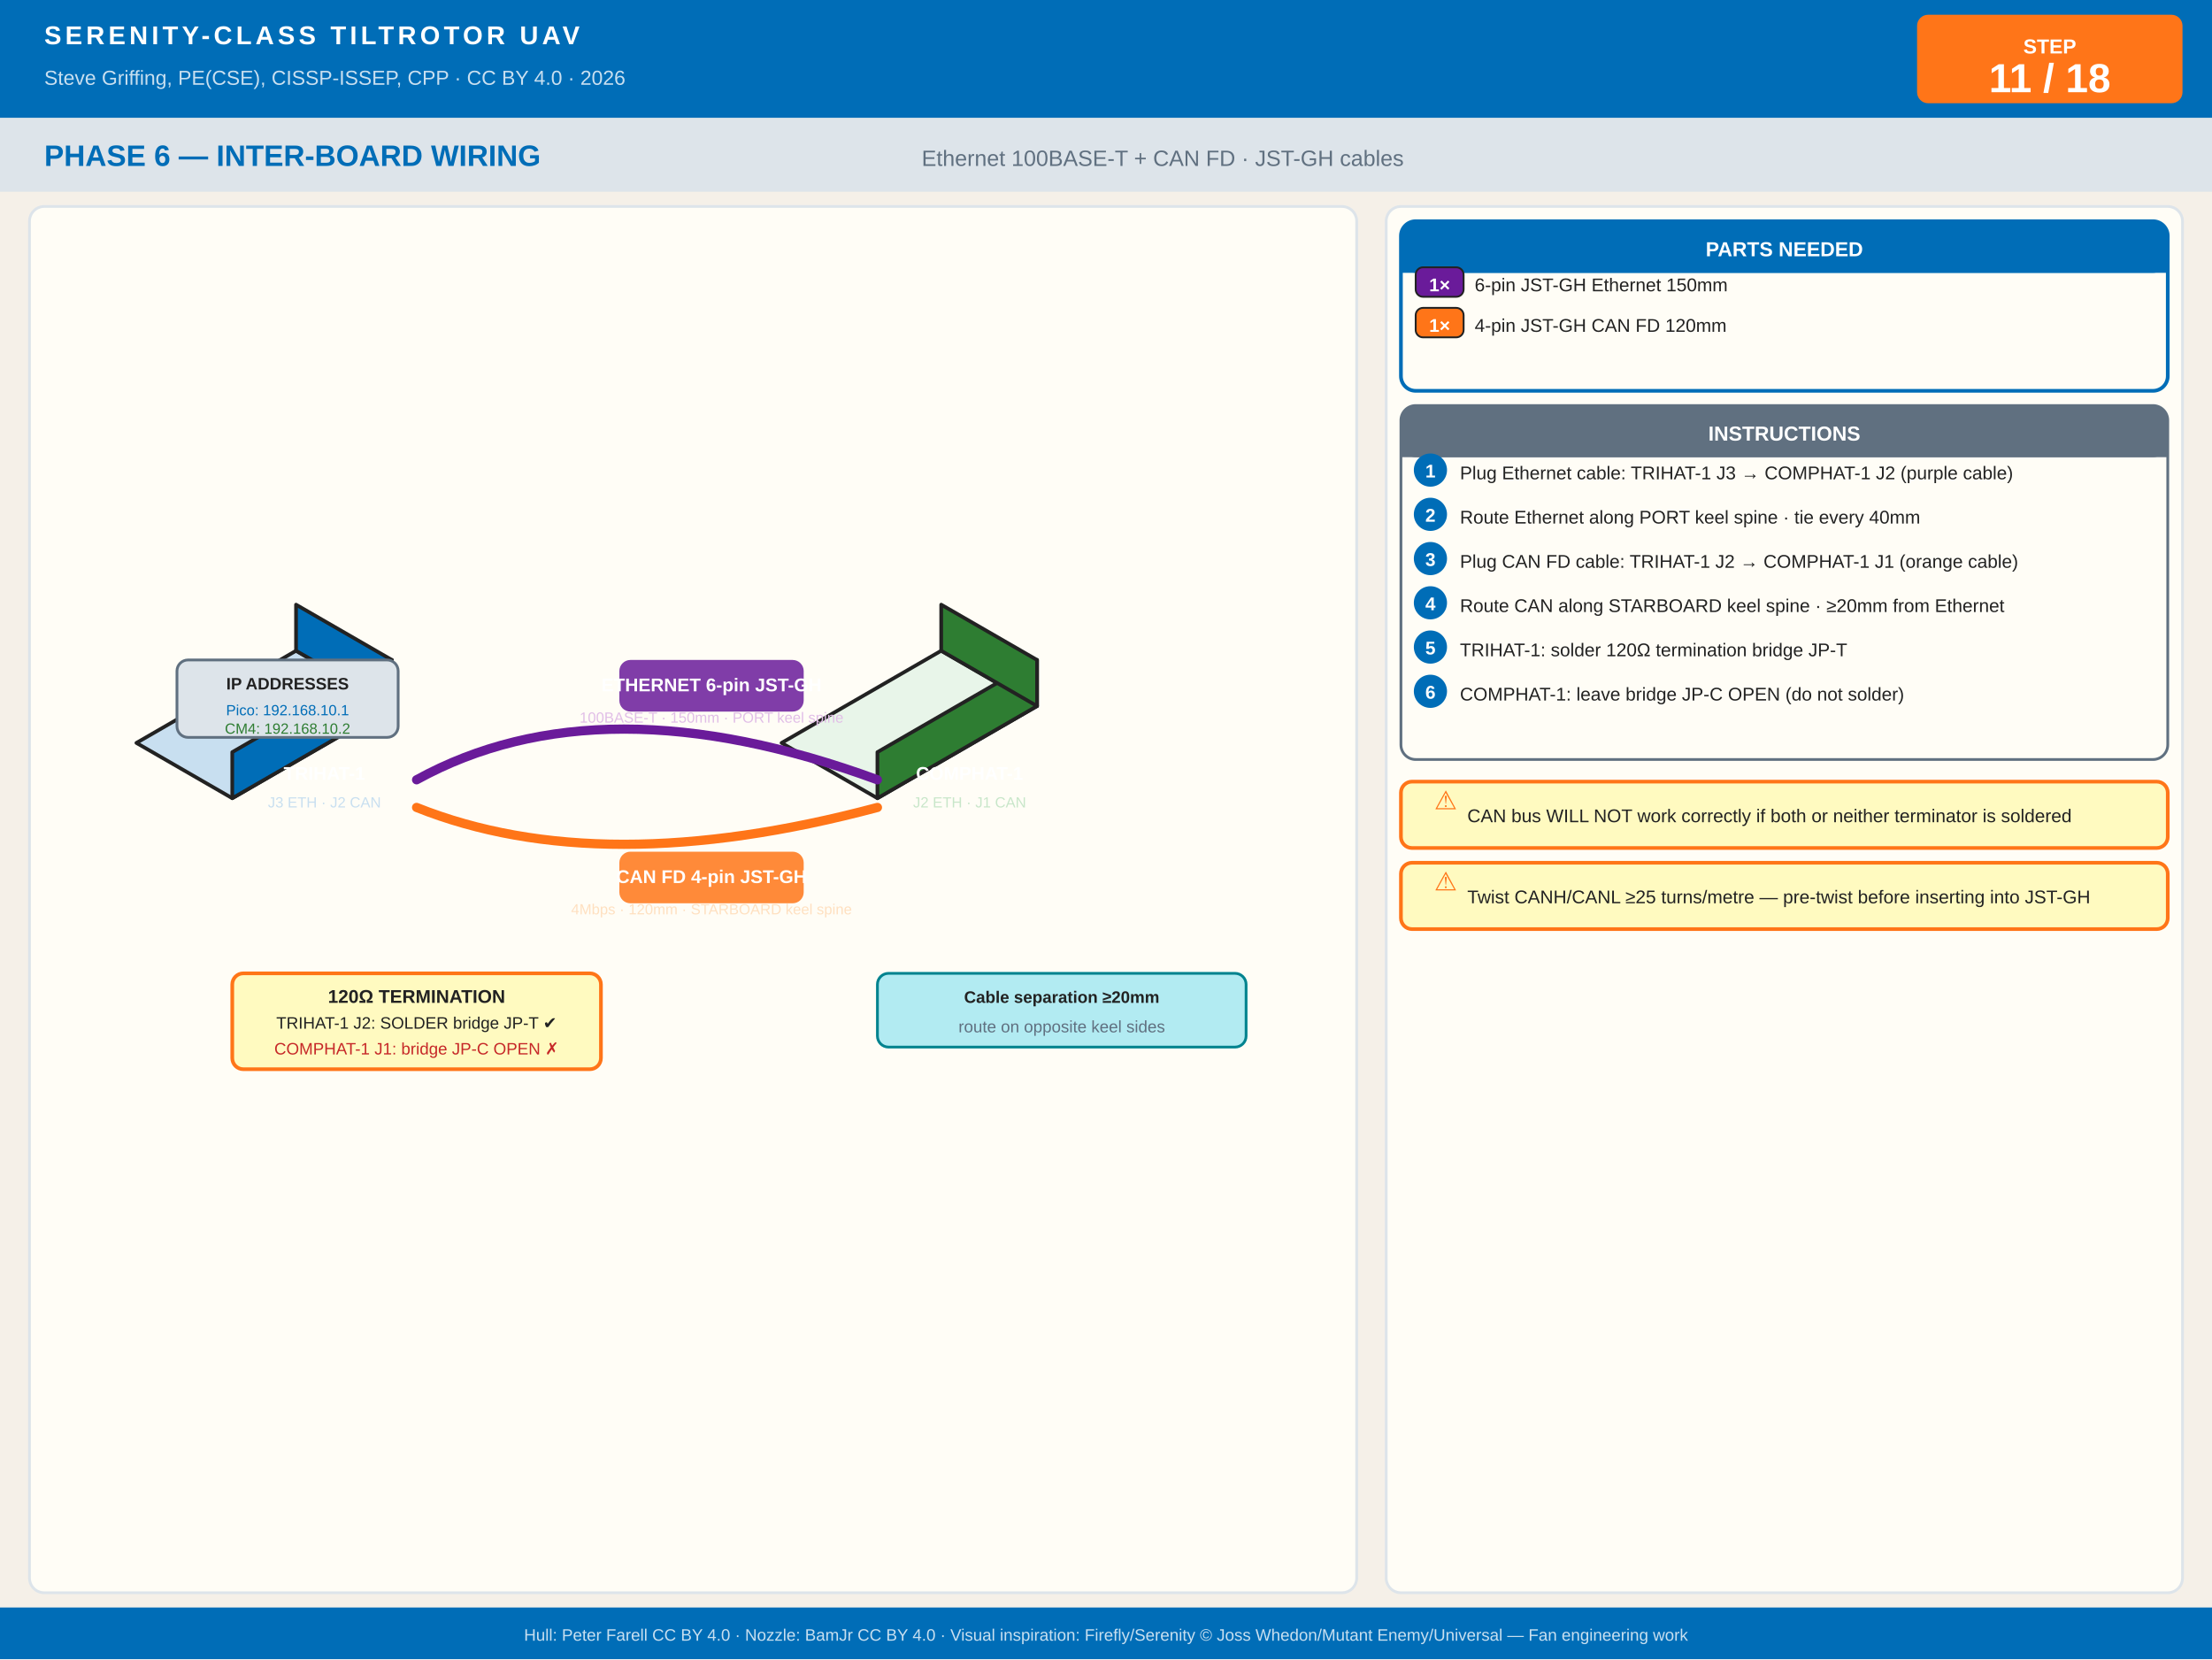
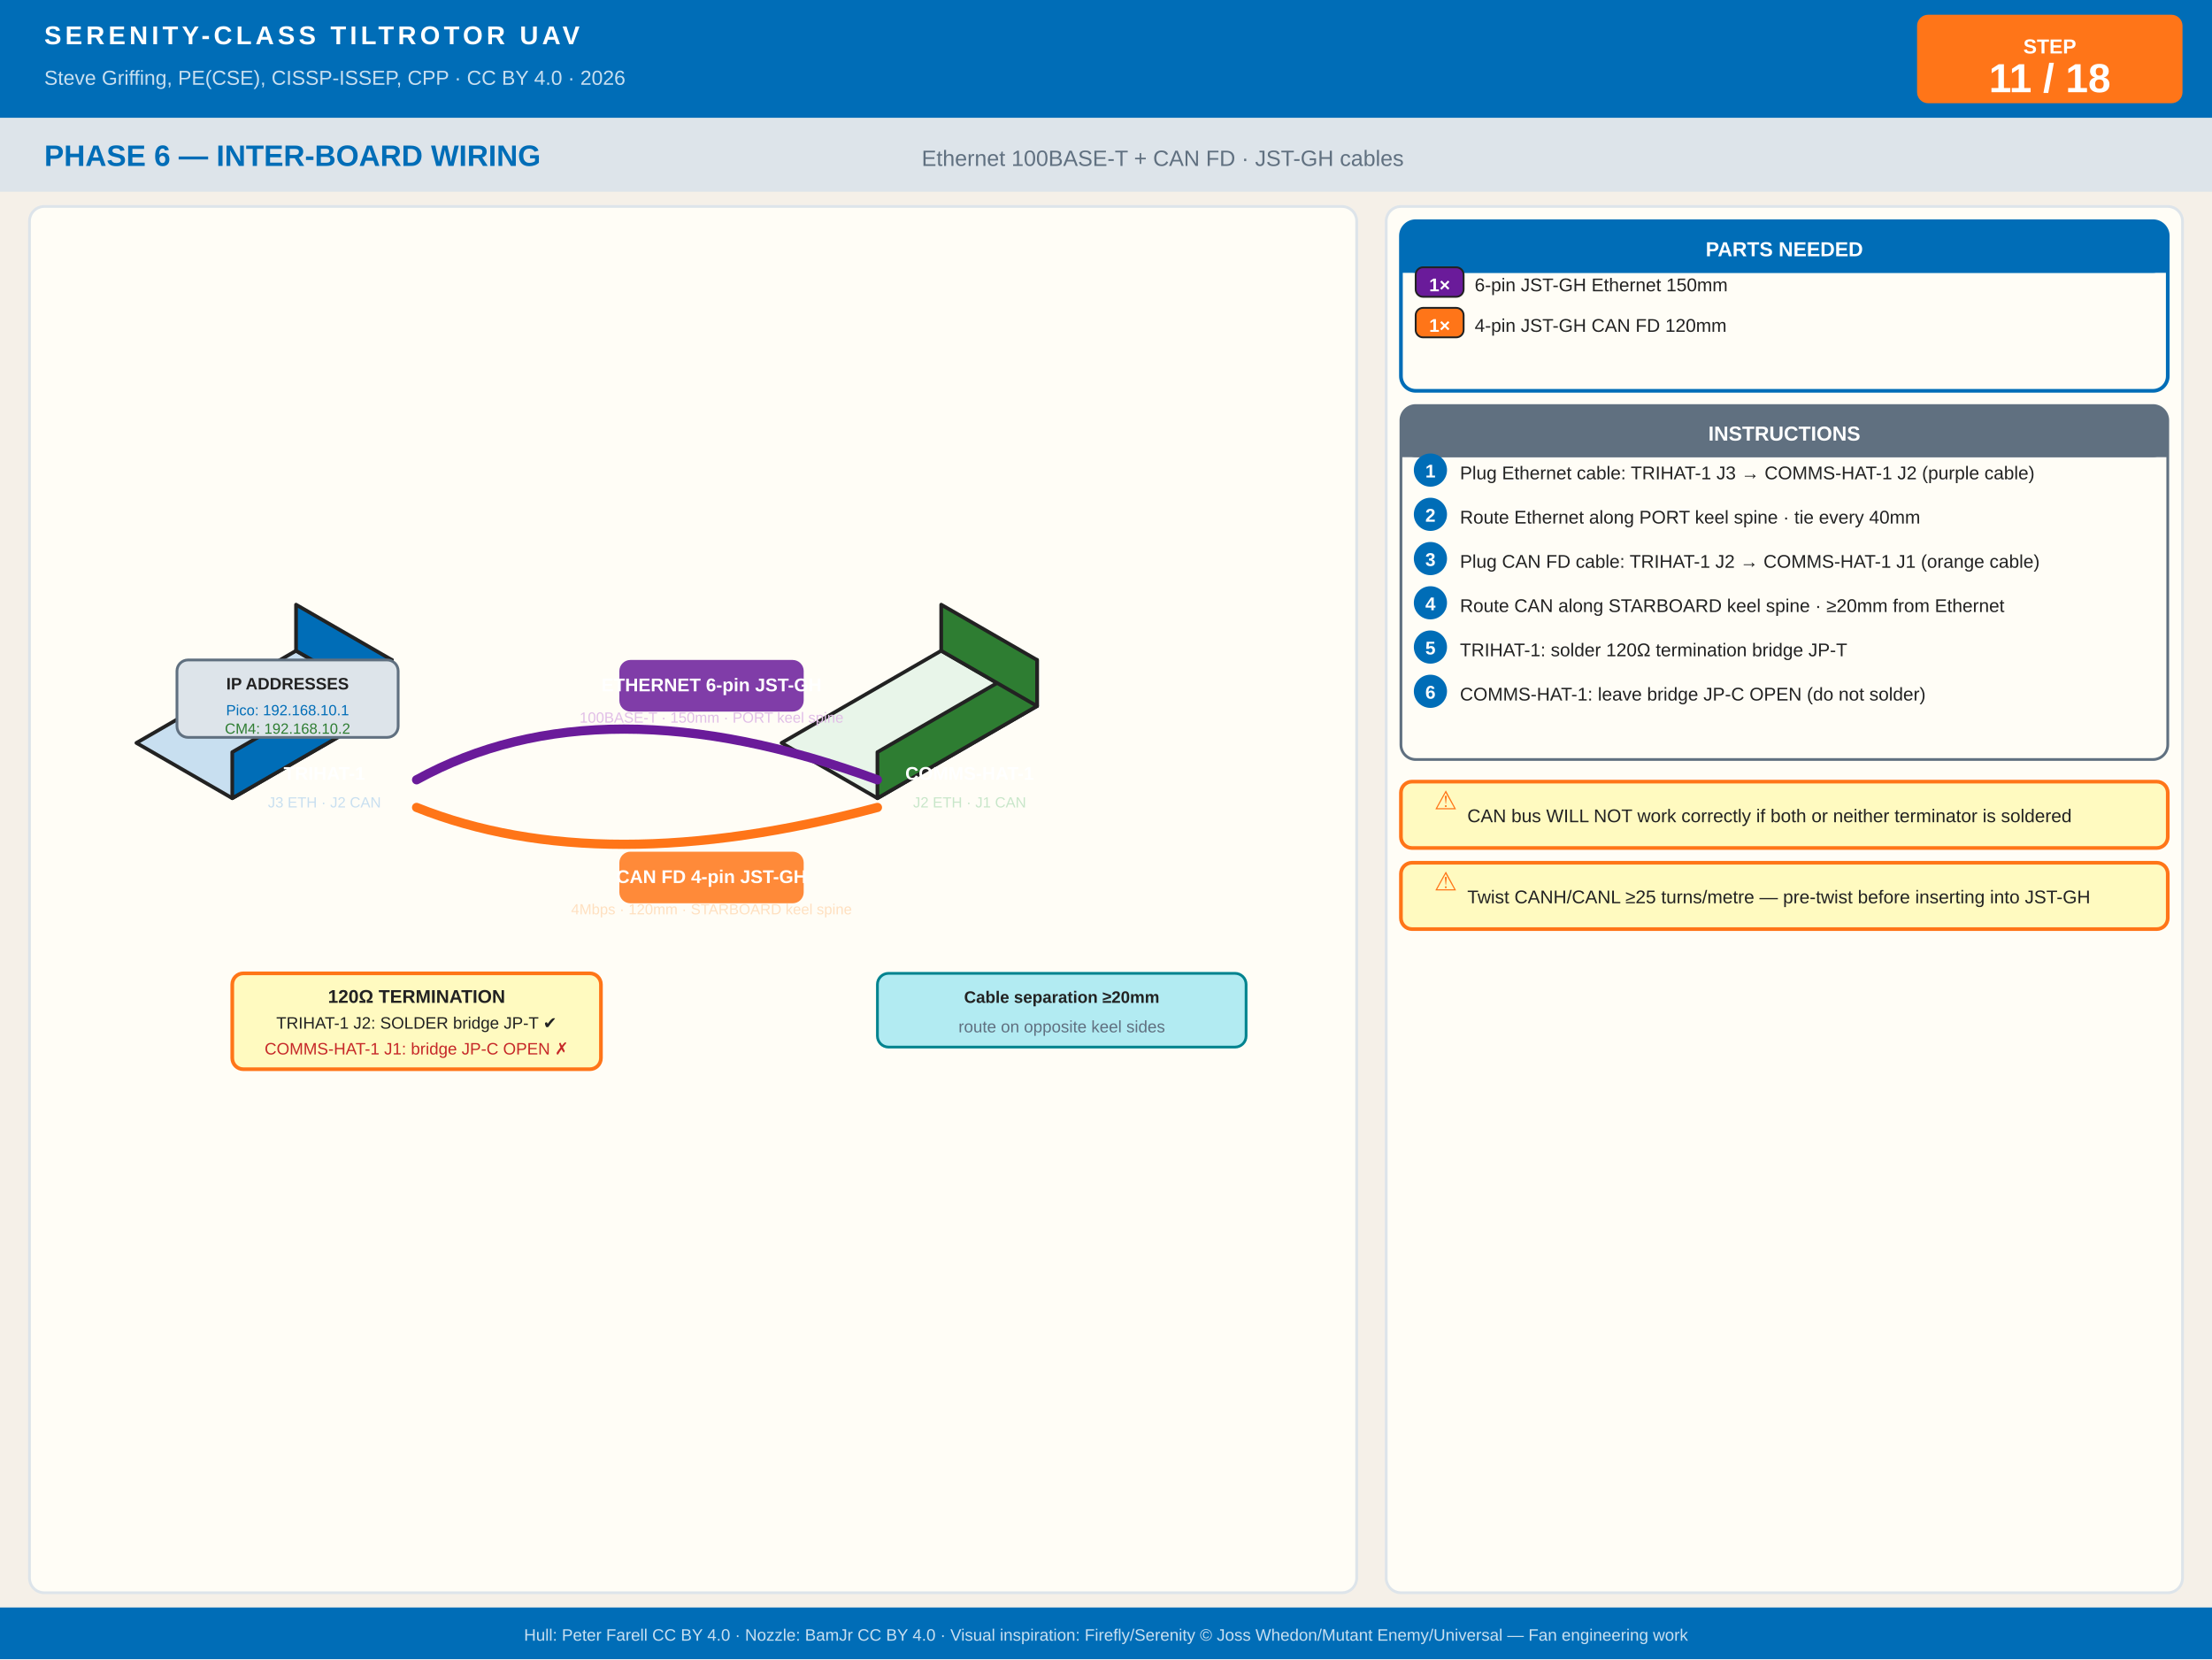
<svg xmlns="http://www.w3.org/2000/svg" viewBox="0 0 1200 900" width="1200" height="900">
  <rect width="1200" height="900" fill="#f5f0e8" />
  <rect x="0" y="0" width="1200" height="64" fill="#006db7" />
  <text x="24" y="24" font-family="'Arial','Helvetica',sans-serif" font-weight="bold" font-size="14" fill="#ffffff" letter-spacing="2">SERENITY-CLASS TILTROTOR UAV</text>
  <text x="24" y="46" font-family="'Arial','Helvetica',sans-serif" font-size="11" fill="#c8dff0">Steve Griffing, PE(CSE), CISSP-ISSEP, CPP · CC BY 4.0 · 2026</text>
  <rect x="1040" y="8" width="144" height="48" rx="6" fill="#ff7518" />
  <text x="1112" y="29" text-anchor="middle" font-family="'Arial','Helvetica',sans-serif" font-weight="bold" font-size="11" fill="#ffffff">STEP</text>
  <text x="1112" y="50" text-anchor="middle" font-family="'Arial','Helvetica',sans-serif" font-weight="bold" font-size="22" fill="#ffffff">11 / 18</text>
  <rect x="0" y="64" width="1200" height="40" fill="#dde4ea" rx="0" />
  <text x="24" y="90" font-family="'Arial','Helvetica',sans-serif" font-weight="bold" font-size="16" fill="#006db7">PHASE 6 — INTER-BOARD WIRING</text>
  <text x="500" y="90" font-family="'Arial','Helvetica',sans-serif" font-size="12" fill="#607080">Ethernet 100BASE-T + CAN FD · JST-GH cables</text>
  <rect x="0" y="872" width="1200" height="28" fill="#006db7" />
  <text x="600" y="890" text-anchor="middle" font-family="'Arial','Helvetica',sans-serif" font-size="9" fill="#c8dff0">Hull: Peter Farell CC BY 4.0 · Nozzle: BamJr CC BY 4.0 · Visual inspiration: Firefly/Serenity © Joss Whedon/Mutant Enemy/Universal — Fan engineering work</text>
  <rect x="16" y="112" width="720" height="752" rx="8" fill="#fffdf6" stroke="#dde4ea" stroke-width="1.5" />
  <rect x="752" y="112" width="432" height="752" rx="8" fill="#fffdf6" stroke="#dde4ea" stroke-width="1.5" />
  <rect x="760" y="120" width="416" height="92" rx="8" fill="#fffdf6" stroke="#006db7" stroke-width="2" />
  <rect x="760" y="120" width="416" height="28" rx="8" fill="#006db7" />
  <rect x="760" y="136" width="416" height="12" fill="#006db7" />
  <text x="968" y="139" text-anchor="middle" font-family="'Arial','Helvetica',sans-serif" font-weight="bold" font-size="11" fill="#ffffff">PARTS NEEDED</text>
  <rect x="768" y="145" width="26" height="16" rx="4" fill="#6a1b9a" stroke="#222222" stroke-width="1" />
  <text x="781" y="158" text-anchor="middle" font-family="'Arial','Helvetica',sans-serif" font-weight="bold" font-size="10" fill="#ffffff">1×</text>
  <text x="800" y="158" font-family="'Arial','Helvetica',sans-serif" font-size="10" fill="#222222">6-pin JST-GH Ethernet 150mm</text>
  <rect x="768" y="167" width="26" height="16" rx="4" fill="#ff7518" stroke="#222222" stroke-width="1" />
  <text x="781" y="180" text-anchor="middle" font-family="'Arial','Helvetica',sans-serif" font-weight="bold" font-size="10" fill="#ffffff">1×</text>
  <text x="800" y="180" font-family="'Arial','Helvetica',sans-serif" font-size="10" fill="#222222">4-pin JST-GH CAN FD 120mm</text>
  <rect x="760" y="220" width="416" height="192" rx="8" fill="#fffdf6" stroke="#607080" stroke-width="1.5" />
  <rect x="760" y="220" width="416" height="28" rx="8" fill="#607080" />
  <rect x="760" y="236" width="416" height="12" fill="#607080" />
  <text x="968" y="239" text-anchor="middle" font-family="'Arial','Helvetica',sans-serif" font-weight="bold" font-size="11" fill="#ffffff">INSTRUCTIONS</text>
  <circle cx="776" cy="255" r="9" fill="#006db7" />
  <text x="776" y="259" text-anchor="middle" font-family="'Arial','Helvetica',sans-serif" font-weight="bold" font-size="10" fill="#ffffff">1</text>
-   <text x="792" y="260" font-family="'Arial','Helvetica',sans-serif" font-size="10" fill="#222222">Plug Ethernet cable: TRIHAT-1 J3 → COMPHAT-1 J2 (purple cable)</text>
+   <text x="792" y="260" font-family="'Arial','Helvetica',sans-serif" font-size="10" fill="#222222">Plug Ethernet cable: TRIHAT-1 J3 → COMMS-HAT-1 J2 (purple cable)</text>
  <circle cx="776" cy="279" r="9" fill="#006db7" />
  <text x="776" y="283" text-anchor="middle" font-family="'Arial','Helvetica',sans-serif" font-weight="bold" font-size="10" fill="#ffffff">2</text>
  <text x="792" y="284" font-family="'Arial','Helvetica',sans-serif" font-size="10" fill="#222222">Route Ethernet along PORT keel spine · tie every 40mm</text>
  <circle cx="776" cy="303" r="9" fill="#006db7" />
  <text x="776" y="307" text-anchor="middle" font-family="'Arial','Helvetica',sans-serif" font-weight="bold" font-size="10" fill="#ffffff">3</text>
-   <text x="792" y="308" font-family="'Arial','Helvetica',sans-serif" font-size="10" fill="#222222">Plug CAN FD cable: TRIHAT-1 J2 → COMPHAT-1 J1 (orange cable)</text>
+   <text x="792" y="308" font-family="'Arial','Helvetica',sans-serif" font-size="10" fill="#222222">Plug CAN FD cable: TRIHAT-1 J2 → COMMS-HAT-1 J1 (orange cable)</text>
  <circle cx="776" cy="327" r="9" fill="#006db7" />
  <text x="776" y="331" text-anchor="middle" font-family="'Arial','Helvetica',sans-serif" font-weight="bold" font-size="10" fill="#ffffff">4</text>
  <text x="792" y="332" font-family="'Arial','Helvetica',sans-serif" font-size="10" fill="#222222">Route CAN along STARBOARD keel spine · ≥20mm from Ethernet</text>
  <circle cx="776" cy="351" r="9" fill="#006db7" />
  <text x="776" y="355" text-anchor="middle" font-family="'Arial','Helvetica',sans-serif" font-weight="bold" font-size="10" fill="#ffffff">5</text>
  <text x="792" y="356" font-family="'Arial','Helvetica',sans-serif" font-size="10" fill="#222222">TRIHAT-1: solder 120Ω termination bridge JP-T</text>
  <circle cx="776" cy="375" r="9" fill="#006db7" />
  <text x="776" y="379" text-anchor="middle" font-family="'Arial','Helvetica',sans-serif" font-weight="bold" font-size="10" fill="#ffffff">6</text>
-   <text x="792" y="380" font-family="'Arial','Helvetica',sans-serif" font-size="10" fill="#222222">COMPHAT-1: leave bridge JP-C OPEN (do not solder)</text>
+   <text x="792" y="380" font-family="'Arial','Helvetica',sans-serif" font-size="10" fill="#222222">COMMS-HAT-1: leave bridge JP-C OPEN (do not solder)</text>
  <rect x="760" y="424" width="416" height="36" rx="6" fill="#fffac0" stroke="#ff7518" stroke-width="2" />
  <text x="778" y="439" font-family="'Arial','Helvetica',sans-serif" font-weight="bold" font-size="14" fill="#ff7518">⚠</text>
  <text x="796" y="446" font-family="'Arial','Helvetica',sans-serif" font-size="10" fill="#222222">CAN bus WILL NOT work correctly if both or neither terminator is soldered</text>
  <rect x="760" y="468" width="416" height="36" rx="6" fill="#fffac0" stroke="#ff7518" stroke-width="2" />
  <text x="778" y="483" font-family="'Arial','Helvetica',sans-serif" font-weight="bold" font-size="14" fill="#ff7518">⚠</text>
  <text x="796" y="490" font-family="'Arial','Helvetica',sans-serif" font-size="10" fill="#222222">Twist CANH/CANL ≥25 turns/metre — pre-twist before inserting into JST-GH</text>
  <polygon points="126.0,433.0 212.6,383.0 160.6,353.0 74.0,403.0" fill="#c8dff0" stroke="#222222" stroke-width="2" stroke-linejoin="round" />
  <polygon points="126.0,408.0 212.6,358.0 212.6,383.0 126.0,433.0" fill="#006db7" stroke="#222222" stroke-width="2" stroke-linejoin="round" />
  <polygon points="212.6,358.0 160.6,328.0 160.6,353.0 212.6,383.0" fill="#006db7" stroke="#222222" stroke-width="2" stroke-linejoin="round" />
  <text x="176" y="423" text-anchor="middle" font-family="'Arial','Helvetica',sans-serif" font-weight="bold" font-size="10" fill="#ffffff">TRIHAT-1</text>
  <text x="176" y="438" text-anchor="middle" font-family="'Arial','Helvetica',sans-serif" font-size="8" fill="#c8dff0">J3 ETH · J2 CAN</text>
  <polygon points="476.0,433.0 562.6,383.0 510.6,353.0 424.0,403.0" fill="#e8f5e9" stroke="#222222" stroke-width="2" stroke-linejoin="round" />
  <polygon points="476.0,408.0 562.6,358.0 562.6,383.0 476.0,433.0" fill="#2e7d32" stroke="#222222" stroke-width="2" stroke-linejoin="round" />
  <polygon points="562.6,358.0 510.6,328.0 510.6,353.0 562.6,383.0" fill="#2e7d32" stroke="#222222" stroke-width="2" stroke-linejoin="round" />
-   <text x="526" y="423" text-anchor="middle" font-family="'Arial','Helvetica',sans-serif" font-weight="bold" font-size="10" fill="#ffffff">COMPHAT-1</text>
+   <text x="526" y="423" text-anchor="middle" font-family="'Arial','Helvetica',sans-serif" font-weight="bold" font-size="10" fill="#ffffff">COMMS-HAT-1</text>
  <text x="526" y="438" text-anchor="middle" font-family="'Arial','Helvetica',sans-serif" font-size="8" fill="#c8e6c9">J2 ETH · J1 CAN</text>
  <path d="M226,423 Q326,368 476,423" fill="none" stroke="#6a1b9a" stroke-width="5" stroke-linecap="round" />
  <rect x="336" y="358" width="100" height="28" rx="6" fill="#6a1b9a" opacity="0.85" />
  <text x="386" y="375" text-anchor="middle" font-family="'Arial','Helvetica',sans-serif" font-weight="bold" font-size="10" fill="#ffffff">ETHERNET  6-pin JST-GH</text>
  <text x="386" y="392" text-anchor="middle" font-family="'Arial','Helvetica',sans-serif" font-size="8" fill="#e1bee7">100BASE-T · 150mm · PORT keel spine</text>
  <path d="M226,438 Q326,478 476,438" fill="none" stroke="#ff7518" stroke-width="5" stroke-linecap="round" />
  <rect x="336" y="462" width="100" height="28" rx="6" fill="#ff7518" opacity="0.85" />
  <text x="386" y="479" text-anchor="middle" font-family="'Arial','Helvetica',sans-serif" font-weight="bold" font-size="10" fill="#ffffff">CAN FD  4-pin JST-GH</text>
  <text x="386" y="496" text-anchor="middle" font-family="'Arial','Helvetica',sans-serif" font-size="8" fill="#ffe0c0">4Mbps · 120mm · STARBOARD keel spine</text>
  <rect x="126" y="528" width="200" height="52" rx="6" fill="#fffac0" stroke="#ff7518" stroke-width="2" />
  <text x="226" y="544" text-anchor="middle" font-family="'Arial','Helvetica',sans-serif" font-weight="bold" font-size="10" fill="#222222">120Ω TERMINATION</text>
  <text x="226" y="558" text-anchor="middle" font-family="'Arial','Helvetica',sans-serif" font-size="9" fill="#222222">TRIHAT-1 J2: SOLDER bridge JP-T ✔</text>
-   <text x="226" y="572" text-anchor="middle" font-family="'Arial','Helvetica',sans-serif" font-size="9" fill="#c62828">COMPHAT-1 J1: bridge JP-C OPEN ✗</text>
+   <text x="226" y="572" text-anchor="middle" font-family="'Arial','Helvetica',sans-serif" font-size="9" fill="#c62828">COMMS-HAT-1 J1: bridge JP-C OPEN ✗</text>
  <rect x="476" y="528" width="200" height="40" rx="6" fill="#b2ebf2" stroke="#00838f" stroke-width="1.5" />
  <text x="576" y="544" text-anchor="middle" font-family="'Arial','Helvetica',sans-serif" font-weight="bold" font-size="9" fill="#222222">Cable separation ≥20mm</text>
  <text x="576" y="560" text-anchor="middle" font-family="'Arial','Helvetica',sans-serif" font-size="9" fill="#607080">route on opposite keel sides</text>
  <rect x="96" y="358" width="120" height="42" rx="6" fill="#dde4ea" stroke="#607080" stroke-width="1.5" />
  <text x="156" y="374" text-anchor="middle" font-family="'Arial','Helvetica',sans-serif" font-weight="bold" font-size="9" fill="#222222">IP ADDRESSES</text>
  <text x="156" y="388" text-anchor="middle" font-family="'Arial','Helvetica',sans-serif" font-size="8" fill="#006db7">Pico: 192.168.10.1</text>
  <text x="156" y="398" text-anchor="middle" font-family="'Arial','Helvetica',sans-serif" font-size="8" fill="#2e7d32">CM4:  192.168.10.2</text>
</svg>
